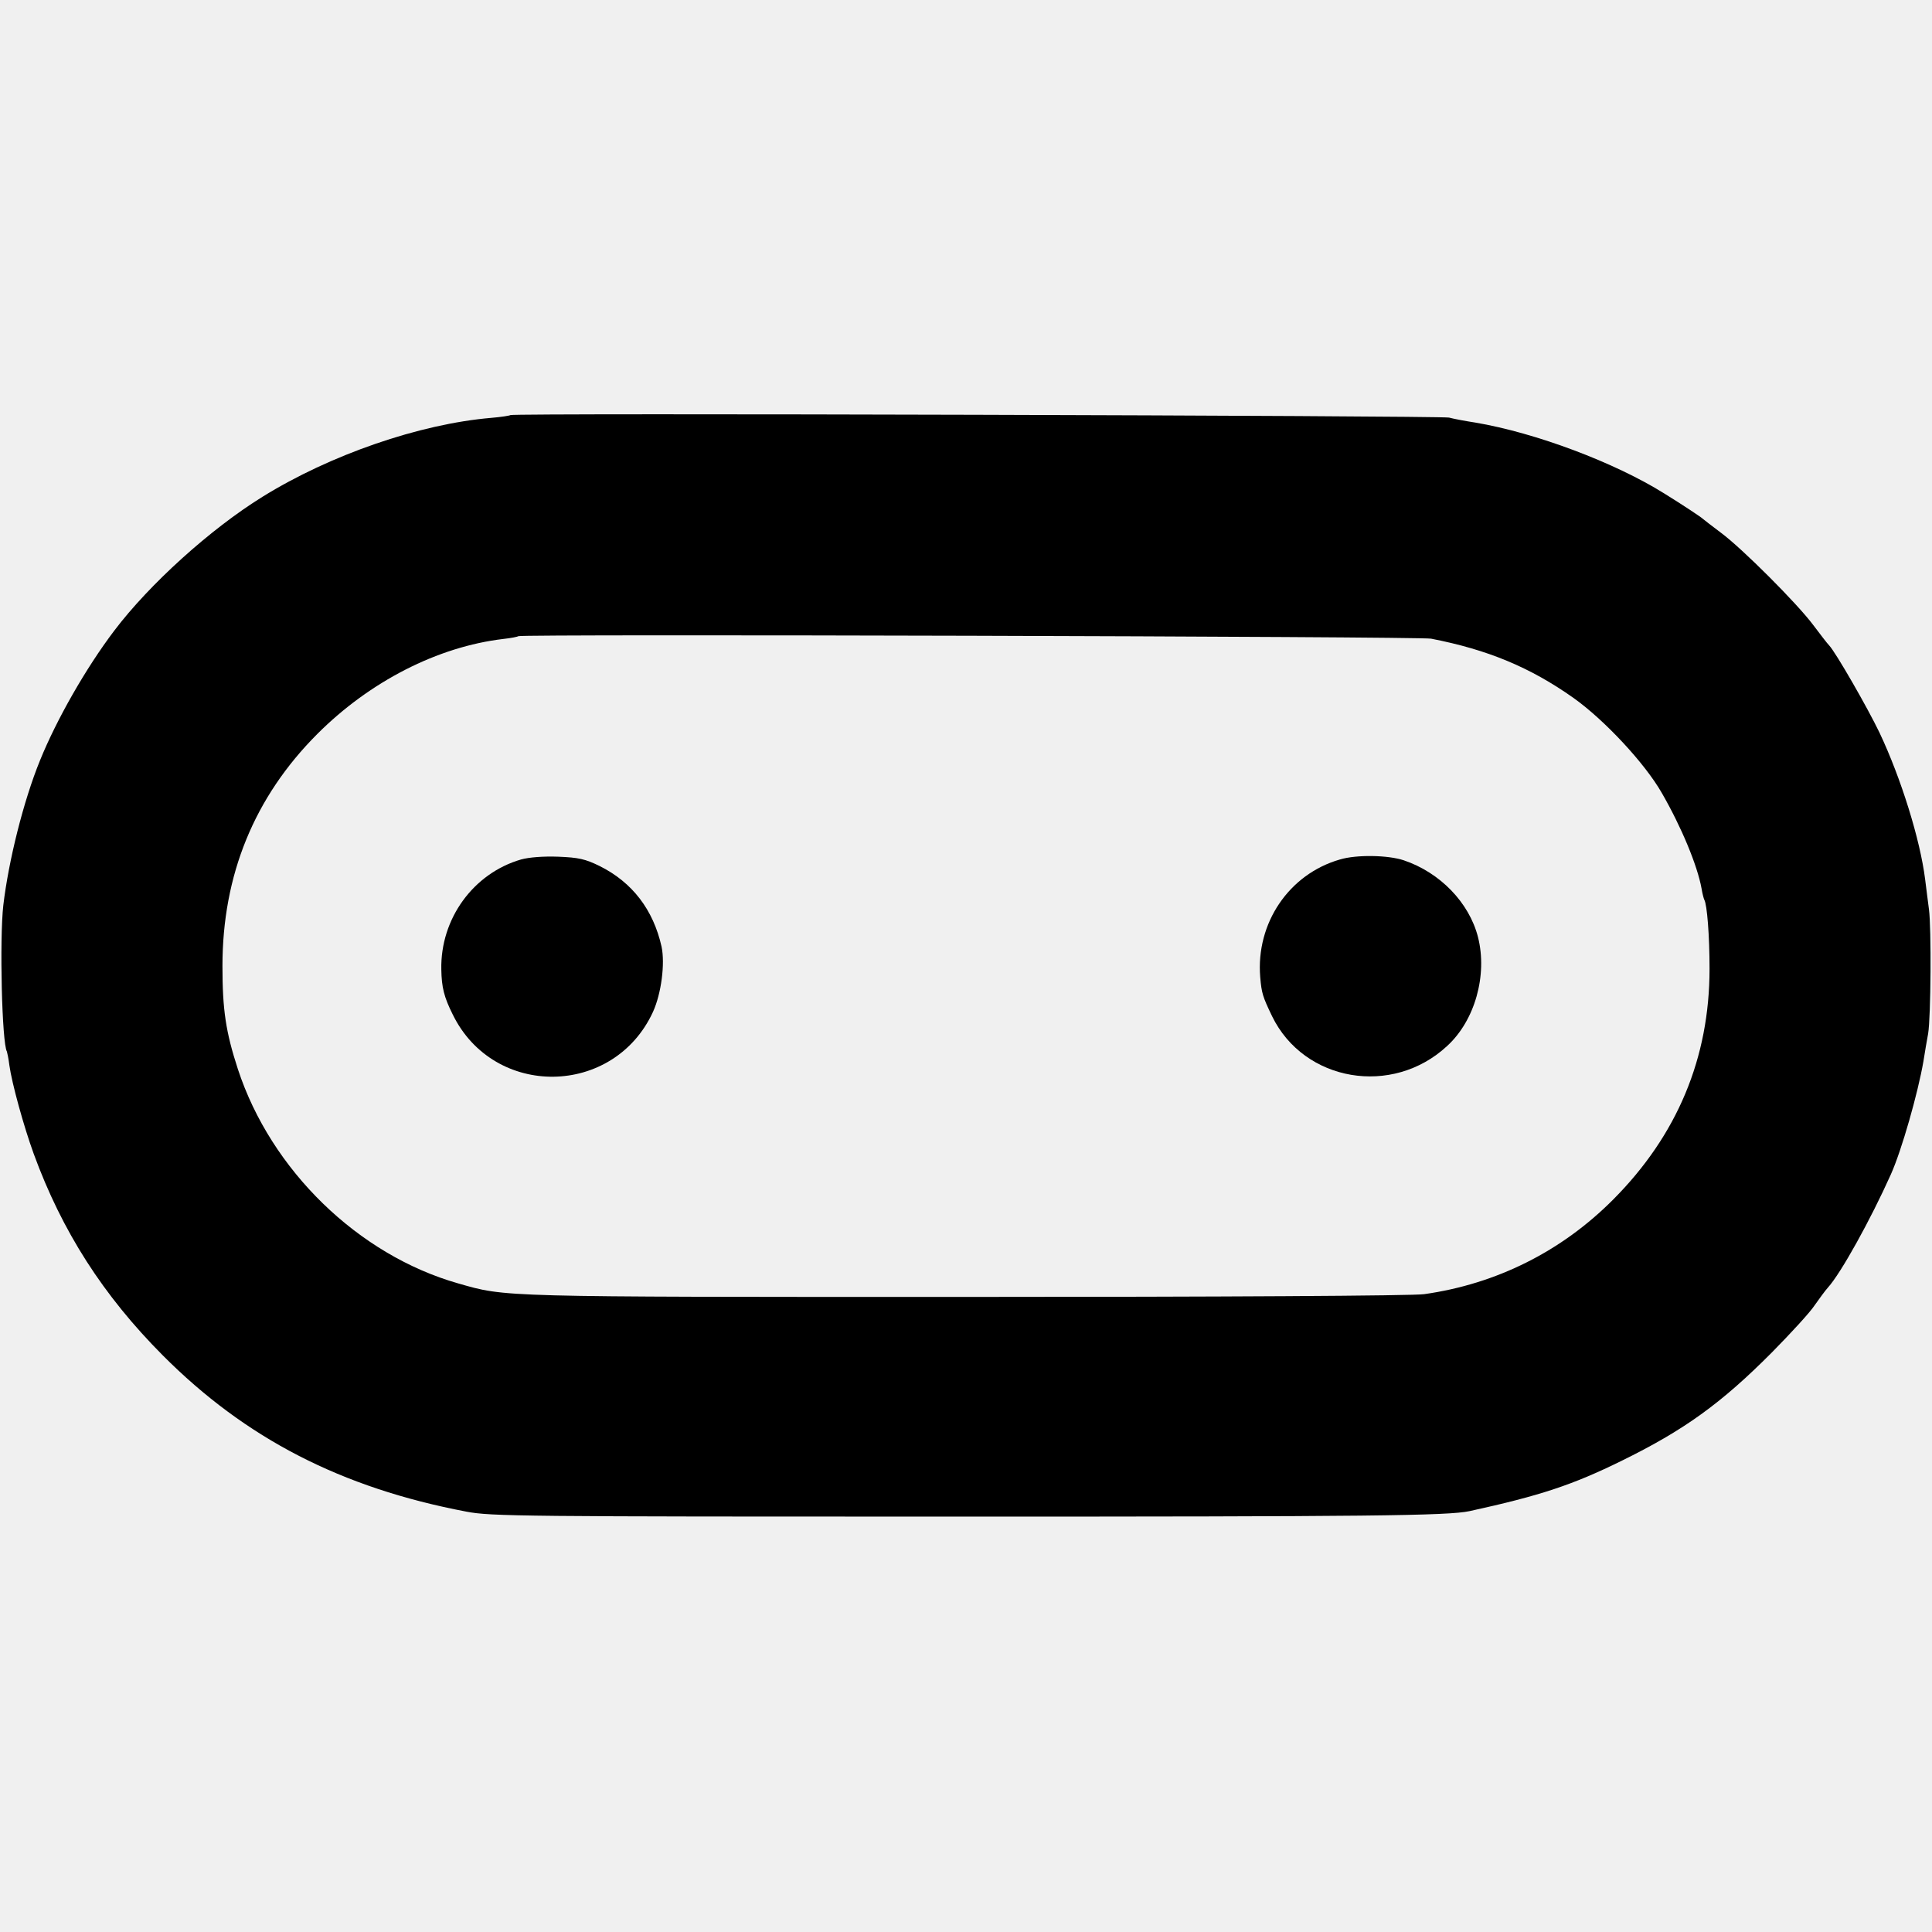
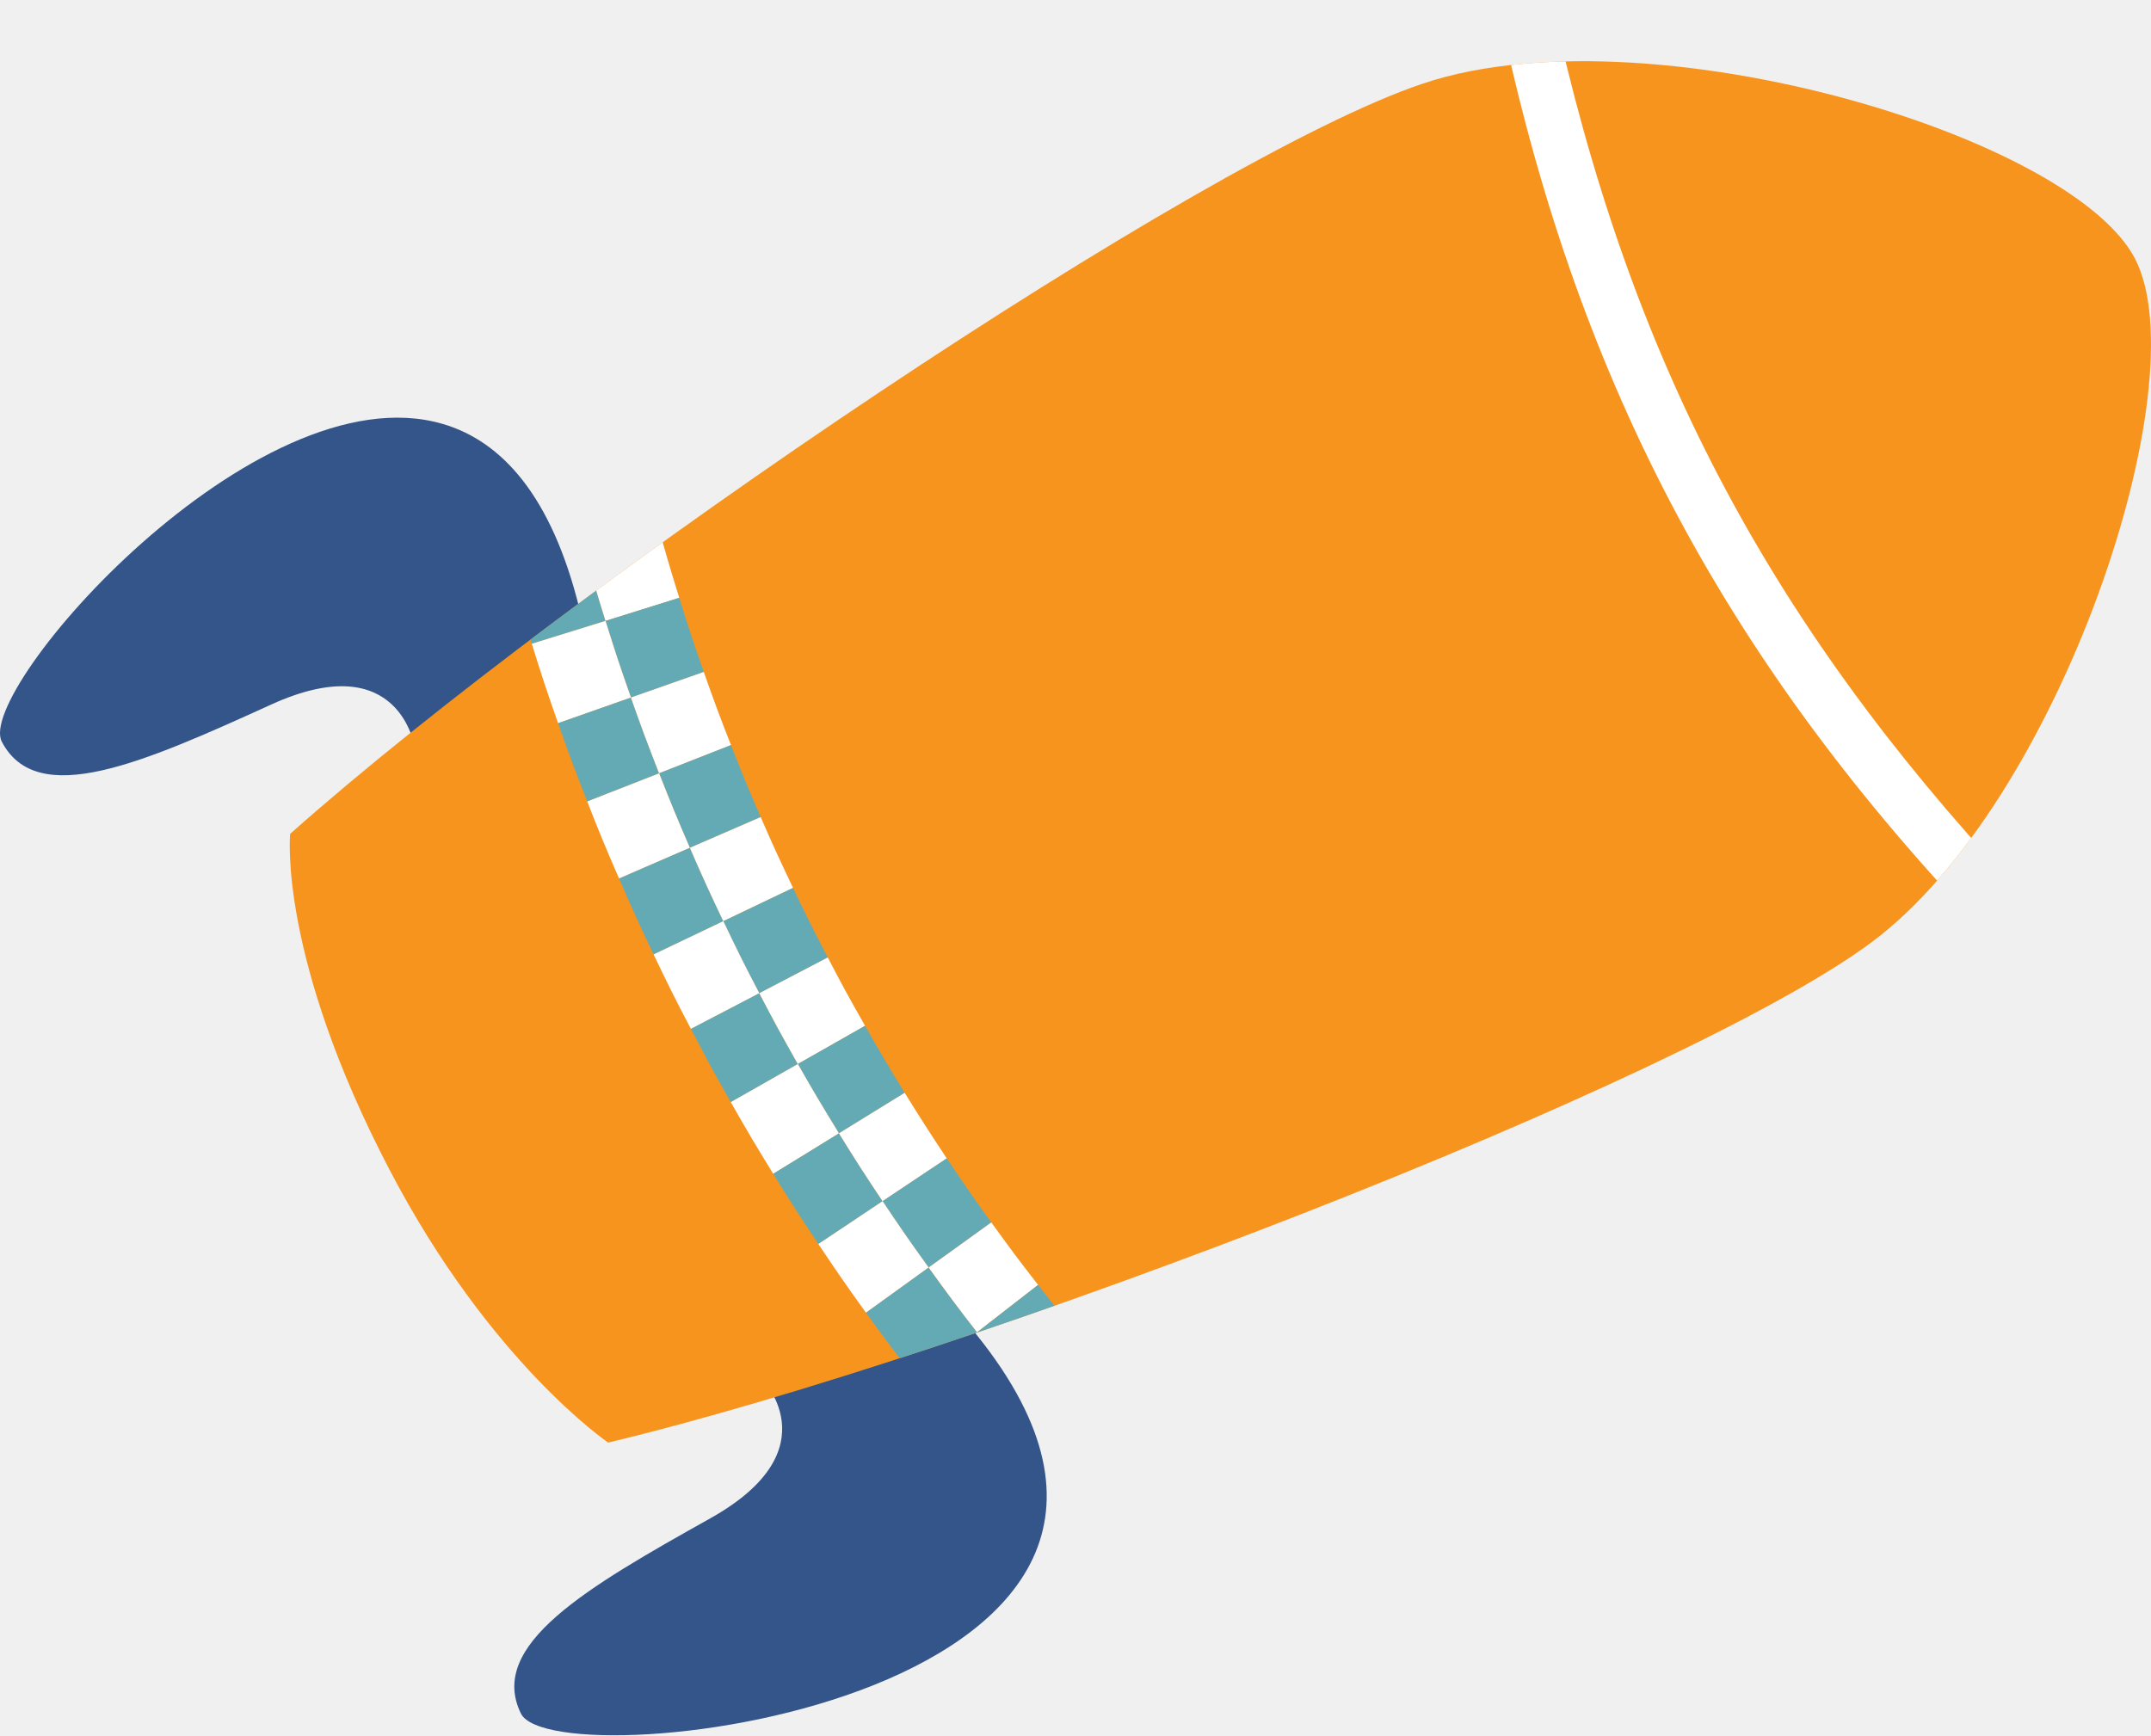
- <svg xmlns="http://www.w3.org/2000/svg" version="1.0" width="700pt" height="700pt" viewBox="0 0 700 700" preserveAspectRatio="xMidYMid meet">
-   <g transform="translate(0,700) scale(0.1,-0.1)" fill="#000000" stroke="none">
-     <path d="M1849 5496 c-2 -2 -33 -7 -69 -10 -260 -22 -584 -134 -829 -286 -189 -117 -410 -317 -537 -485 -103 -136 -209 -322 -269 -470 -60 -147 -114 -364 -133 -525 -14 -124 -5 -500 13 -530 1 -3 6 -25 9 -50 9 -65 52 -221 88 -320 103 -282 252 -514 468 -731 300 -301 647 -480 1100 -566 89 -17 197 -18 1780 -18 1495 0 1776 3 1855 20 256 56 373 95 550 182 226 111 360 207 545 393 69 70 139 146 155 171 17 24 38 53 48 64 47 52 154 245 228 410 39 87 98 294 118 410 5 33 13 78 17 100 10 61 12 382 3 450 -4 33 -11 83 -14 110 -18 143 -87 365 -165 530 -42 88 -159 292 -183 317 -7 7 -32 40 -57 73 -58 78 -259 279 -335 335 -33 25 -62 47 -65 50 -6 6 -69 48 -140 92 -179 112 -466 220 -685 257 -33 5 -76 13 -95 18 -36 7 -3393 17 -3401 9z m3336 -810 c206 -40 359 -104 515 -214 113 -80 260 -238 321 -345 71 -123 129 -263 144 -346 3 -19 8 -37 10 -41 10 -17 19 -129 19 -250 0 -323 -117 -603 -349 -836 -187 -188 -423 -306 -685 -343 -37 -6 -745 -10 -1660 -10 -1702 0 -1665 -1 -1840 49 -362 103 -678 410 -798 776 -44 135 -56 215 -56 374 0 329 115 612 344 841 190 190 436 316 674 344 28 3 52 8 54 10 9 8 3265 -1 3307 -9z" />
-     <path d="M1888 3886 c-173 -50 -293 -215 -289 -399 1 -64 10 -100 41 -162 149 -306 584 -300 726 9 30 66 44 174 31 236 -30 134 -106 233 -224 292 -53 26 -77 31 -150 34 -54 2 -106 -2 -135 -10z" />
-     <path d="M4855 3886 c-185 -53 -305 -231 -289 -426 5 -59 9 -71 43 -142 116 -238 436 -292 634 -108 101 92 147 257 112 395 -32 125 -138 234 -269 278 -57 19 -171 21 -231 3z" />
+ <svg xmlns="http://www.w3.org/2000/svg" id="uuid-ac079bee-a8dd-459b-a4b4-7cd9fe066a7b" viewBox="0 0 908.829 733.303">
+   <defs>
+     <clipPath id="uuid-45013a2a-8fdf-4513-95ea-20e596e16faf">
+       <path d="M601.155,35.337c-93.962,31.546-359.16,210.804-478.55,317.031,0,0-5.221,51.643,41.988,142.004,42.475,81.365,92.373,115.254,92.373,115.254,155.355-37.254,454.16-152.272,533.732-211.401,79.572-59.05,138.732-236.547,111.338-288.976-12.848-24.564-59.16-49.3-114.421-65.372-38.009-11.055-80.264-18.022-118.745-18.022-24.846,0-48.137,2.909-67.715,9.483" fill="none" stroke-width="0" />
+     </clipPath>
+   </defs>
+   <path d="M321.251,581.933s31.152,30.366-21.041,59.632c-52.273,29.281-94.339,53.531-80.107,82.56,14.264,28.998,320.68-6.825,189.637-163.595l-88.489,21.403h.001Z" fill="#345589" stroke-width="0" />
+   <path d="M.761,313.425c14.955,28.637,59.412,9.074,113.886-15.726,54.505-24.799,60.592,18.242,60.592,18.242l69.602-58.657c-11.763-47.728-32.836-70.892-57.902-78.173C107.87,156.105-10.608,291.692.761,313.425" fill="#345589" stroke-width="0" />
+   <path d="M601.157,35.33c-93.946,31.546-359.16,210.819-478.566,317.047,0,0-5.205,51.643,42.003,141.972,42.475,81.381,92.373,115.27,92.373,115.27,155.355-37.254,454.16-152.272,533.732-211.386,79.572-59.066,138.732-236.547,111.338-288.992-12.816-24.564-59.16-49.3-114.421-65.372-62.573-18.195-136.562-25.287-186.46-8.539" fill="#f7941e" stroke-width="0" />
+   <g clip-path="url(#uuid-45013a2a-8fdf-4513-95ea-20e596e16faf)">
+     <path d="M246.236,229.52c-3.617-13.241-5.284-19.893-8.398-33.244,12.707-2.988,19.044-4.466,31.75-7.438,3.019,12.911,4.67,19.327,8.13,32.065-12.596,3.444-18.887,5.158-31.483,8.618" fill="#64aab4" stroke-width="0" />
+     <path d="M214.784,238.075c-3.727-13.681-5.504-20.538-8.728-34.361,12.675-3.004,19.06-4.498,31.766-7.438,3.13,13.367,4.796,20.003,8.413,33.244-12.612,3.428-18.887,5.142-31.451,8.555" fill="#fff" stroke-width="0" />
+     <path d="M246.236,229.52c3.617,13.21,5.535,19.799,9.608,32.851-12.486,3.884-18.714,5.819-31.168,9.687-4.215-13.493-6.18-20.302-9.892-33.983,12.549-3.413,18.839-5.127,31.451-8.555" fill="#64aab4" stroke-width="0" />
+     <path d="M277.711,220.898c3.507,12.769,5.331,19.122,9.294,31.719-12.502,3.916-18.73,5.881-31.168,9.766-4.057-13.052-5.976-19.642-9.608-32.867,12.58-3.444,18.887-5.174,31.483-8.618" fill="#fff" stroke-width="0" />
+     <path d="M266.593,294.781c-4.545-12.864-6.683-19.358-10.756-32.395,12.455-3.9,18.667-5.866,31.168-9.766,3.916,12.643,5.976,18.902,10.363,31.326-12.345,4.356-18.462,6.511-30.775,10.835" fill="#64aab4" stroke-width="0" />
+     <path d="M235.794,305.624c-4.67-13.335-6.904-20.05-11.102-33.575,12.439-3.853,18.682-5.787,31.152-9.671,4.073,13.052,6.212,19.547,10.741,32.395-12.329,4.356-18.462,6.526-30.791,10.851" fill="#fff" stroke-width="0" />
+     <path d="M266.593,294.781c4.529,12.911,6.935,19.327,11.889,32.018-12.171,4.765-18.242,7.155-30.366,11.889-5.189-13.131-7.627-19.752-12.313-33.071,12.313-4.309,18.446-6.495,30.791-10.835" fill="#64aab4" stroke-width="0" />
+     <path d="M297.368,283.955c4.34,12.439,6.683,18.651,11.48,30.901-12.171,4.796-18.226,7.155-30.366,11.936-4.954-12.691-7.359-19.107-11.904-32.018,12.329-4.309,18.446-6.479,30.791-10.819" fill="#fff" stroke-width="0" />
+     <path d="M291.479,358.275c-5.394-12.47-7.989-18.792-13.005-31.483,12.14-4.781,18.21-7.155,30.366-11.936,4.828,12.266,7.328,18.352,12.549,30.414-11.967,5.237-17.928,7.831-29.91,13.005" fill="#64aab4" stroke-width="0" />
+     <path d="M261.564,371.26c-5.614-12.911-8.335-19.421-13.446-32.568,12.124-4.733,18.21-7.139,30.366-11.889,5.001,12.675,7.596,18.997,12.989,31.467-11.952,5.205-17.959,7.816-29.91,12.989" fill="#fff" stroke-width="0" />
+     <path d="M291.479,358.275c5.441,12.502,8.288,18.729,14.137,31.011-11.794,5.614-17.676,8.445-29.454,14.059-6.055-12.706-8.995-19.138-14.594-32.081,11.952-5.189,17.959-7.8,29.91-12.989" fill="#64aab4" stroke-width="0" />
+     <path d="M321.402,345.284c5.253,12.062,8.005,18.053,13.665,29.926-11.794,5.646-17.692,8.46-29.454,14.075-5.85-12.282-8.697-18.494-14.122-31.011,11.983-5.189,17.943-7.784,29.91-12.989" fill="#fff" stroke-width="0" />
+     <path d="M320.818,419.735c-6.322-12.093-9.341-18.148-15.207-30.445,11.778-5.63,17.66-8.445,29.454-14.075,5.677,11.873,8.602,17.739,14.688,29.407-11.574,6.054-17.392,9.058-28.935,15.112" fill="#64aab4" stroke-width="0" />
+     <path d="M291.94,434.815c-6.573-12.455-9.703-18.761-15.773-31.483,11.778-5.583,17.644-8.429,29.454-14.059,5.865,12.313,8.869,18.383,15.207,30.461-11.59,6.054-17.377,9.074-28.888,15.081" fill="#fff" stroke-width="0" />
+     <path d="M320.818,419.735c6.29,12.062,9.561,18.037,16.276,29.895-11.338,6.463-16.999,9.719-28.322,16.119-6.982-12.235-10.332-18.431-16.843-30.948,11.527-5.992,17.298-9.011,28.888-15.065" fill="#64aab4" stroke-width="0" />
+     <path d="M349.752,404.616c6.07,11.684,9.231,17.44,15.757,28.872-11.37,6.479-17.062,9.687-28.416,16.15-6.715-11.873-9.986-17.849-16.276-29.91,11.558-6.054,17.346-9.058,28.935-15.112" fill="#fff" stroke-width="0" />
+     <path d="M354.475,478.937c-7.155-11.637-10.63-17.471-17.377-29.297,11.354-6.463,17.047-9.687,28.416-16.166,6.479,11.464,9.844,17.125,16.732,28.338-11.071,6.809-16.653,10.269-27.771,17.125" fill="#64aab4" stroke-width="0" />
+     <path d="M326.7,496.037c-7.359-11.983-10.976-18.037-17.928-30.288,11.323-6.416,16.968-9.671,28.338-16.103,6.715,11.81,10.222,17.66,17.361,29.297-11.102,6.841-16.638,10.269-27.771,17.094" fill="#fff" stroke-width="0" />
+     <path d="M354.475,478.937c7.171,11.59,10.867,17.33,18.43,28.668-10.851,7.234-16.244,10.898-27.127,18.116-7.831-11.731-11.669-17.692-19.076-29.69,11.134-6.809,16.669-10.238,27.771-17.094" fill="#64aab4" stroke-width="0" />
+     <path d="M382.248,461.806c6.935,11.181,10.489,16.732,17.786,27.709-10.851,7.234-16.276,10.819-27.127,18.085-7.58-11.354-11.26-17.078-18.43-28.668,11.118-6.841,16.701-10.3,27.771-17.125" fill="#fff" stroke-width="0" />
+     <path d="M392.367,535.643c-7.973-11.071-11.873-16.701-19.469-28.039,10.851-7.265,16.276-10.867,27.143-18.116,7.328,10.992,11.071,16.402,18.792,27.096-10.568,7.611-15.867,11.448-26.467,19.06" fill="#64aab4" stroke-width="0" />
+     <path d="M365.899,554.748c-8.256-11.464-12.282-17.298-20.129-29.03,10.882-7.234,16.276-10.867,27.143-18.116,7.58,11.354,11.464,16.968,19.453,28.039-10.599,7.643-15.899,11.464-26.467,19.107" fill="#fff" stroke-width="0" />
+     <path d="M392.367,535.643c7.989,11.071,12.078,16.559,20.443,27.347-10.284,8.02-15.427,12.014-25.712,20.05-8.681-11.197-12.942-16.827-21.198-28.306,10.584-7.627,15.883-11.433,26.467-19.091" fill="#64aab4" stroke-width="0" />
+     <path d="M418.843,516.571c7.705,10.725,11.669,15.977,19.752,26.404-10.316,8.004-15.443,11.999-25.775,20.019-8.382-10.772-12.455-16.276-20.443-27.363,10.584-7.596,15.899-11.401,26.467-19.06" fill="#fff" stroke-width="0" />
+     <path d="M434.3,589.654c-8.775-10.505-13.068-15.851-21.481-26.624,10.332-8.052,15.458-12.03,25.791-20.05,8.083,10.426,12.266,15.553,20.742,25.712-10.001,8.382-15.018,12.565-25.051,20.962" fill="#64aab4" stroke-width="0" />
+     <path d="M409.283,610.556c-9.074-10.867-13.54-16.355-22.189-27.52,10.3-8.036,15.427-12.046,25.727-20.05,8.398,10.819,12.707,16.15,21.481,26.655-10.001,8.35-14.987,12.565-25.02,20.915" fill="#fff" stroke-width="0" />
+     <path d="M434.3,589.654c8.806,10.505,13.304,15.663,22.488,25.885-9.703,8.728-14.546,13.1-24.233,21.827-9.53-10.583-14.169-15.93-23.274-26.781,10.017-8.398,15.002-12.581,25.02-20.931" fill="#64aab4" stroke-width="0" />
+     <path d="M459.356,568.7c8.46,10.143,12.801,15.144,21.686,25.004-9.719,8.743-14.531,13.115-24.249,21.843-9.184-10.238-13.697-15.38-22.488-25.885,10.017-8.413,15.05-12.596,25.051-20.962" fill="#fff" stroke-width="0" />
+     <path d="M835.131,390.187c-108.335-114.405-169.98-232.489-201.95-386.759,8.932-1.352,13.383-2.076,22.331-3.428,32.49,150.181,90.502,261.362,195.235,373.817-6.259,6.542-9.373,9.813-15.616,16.37" fill="#fff" stroke-width="0" />
  </g>
</svg>
